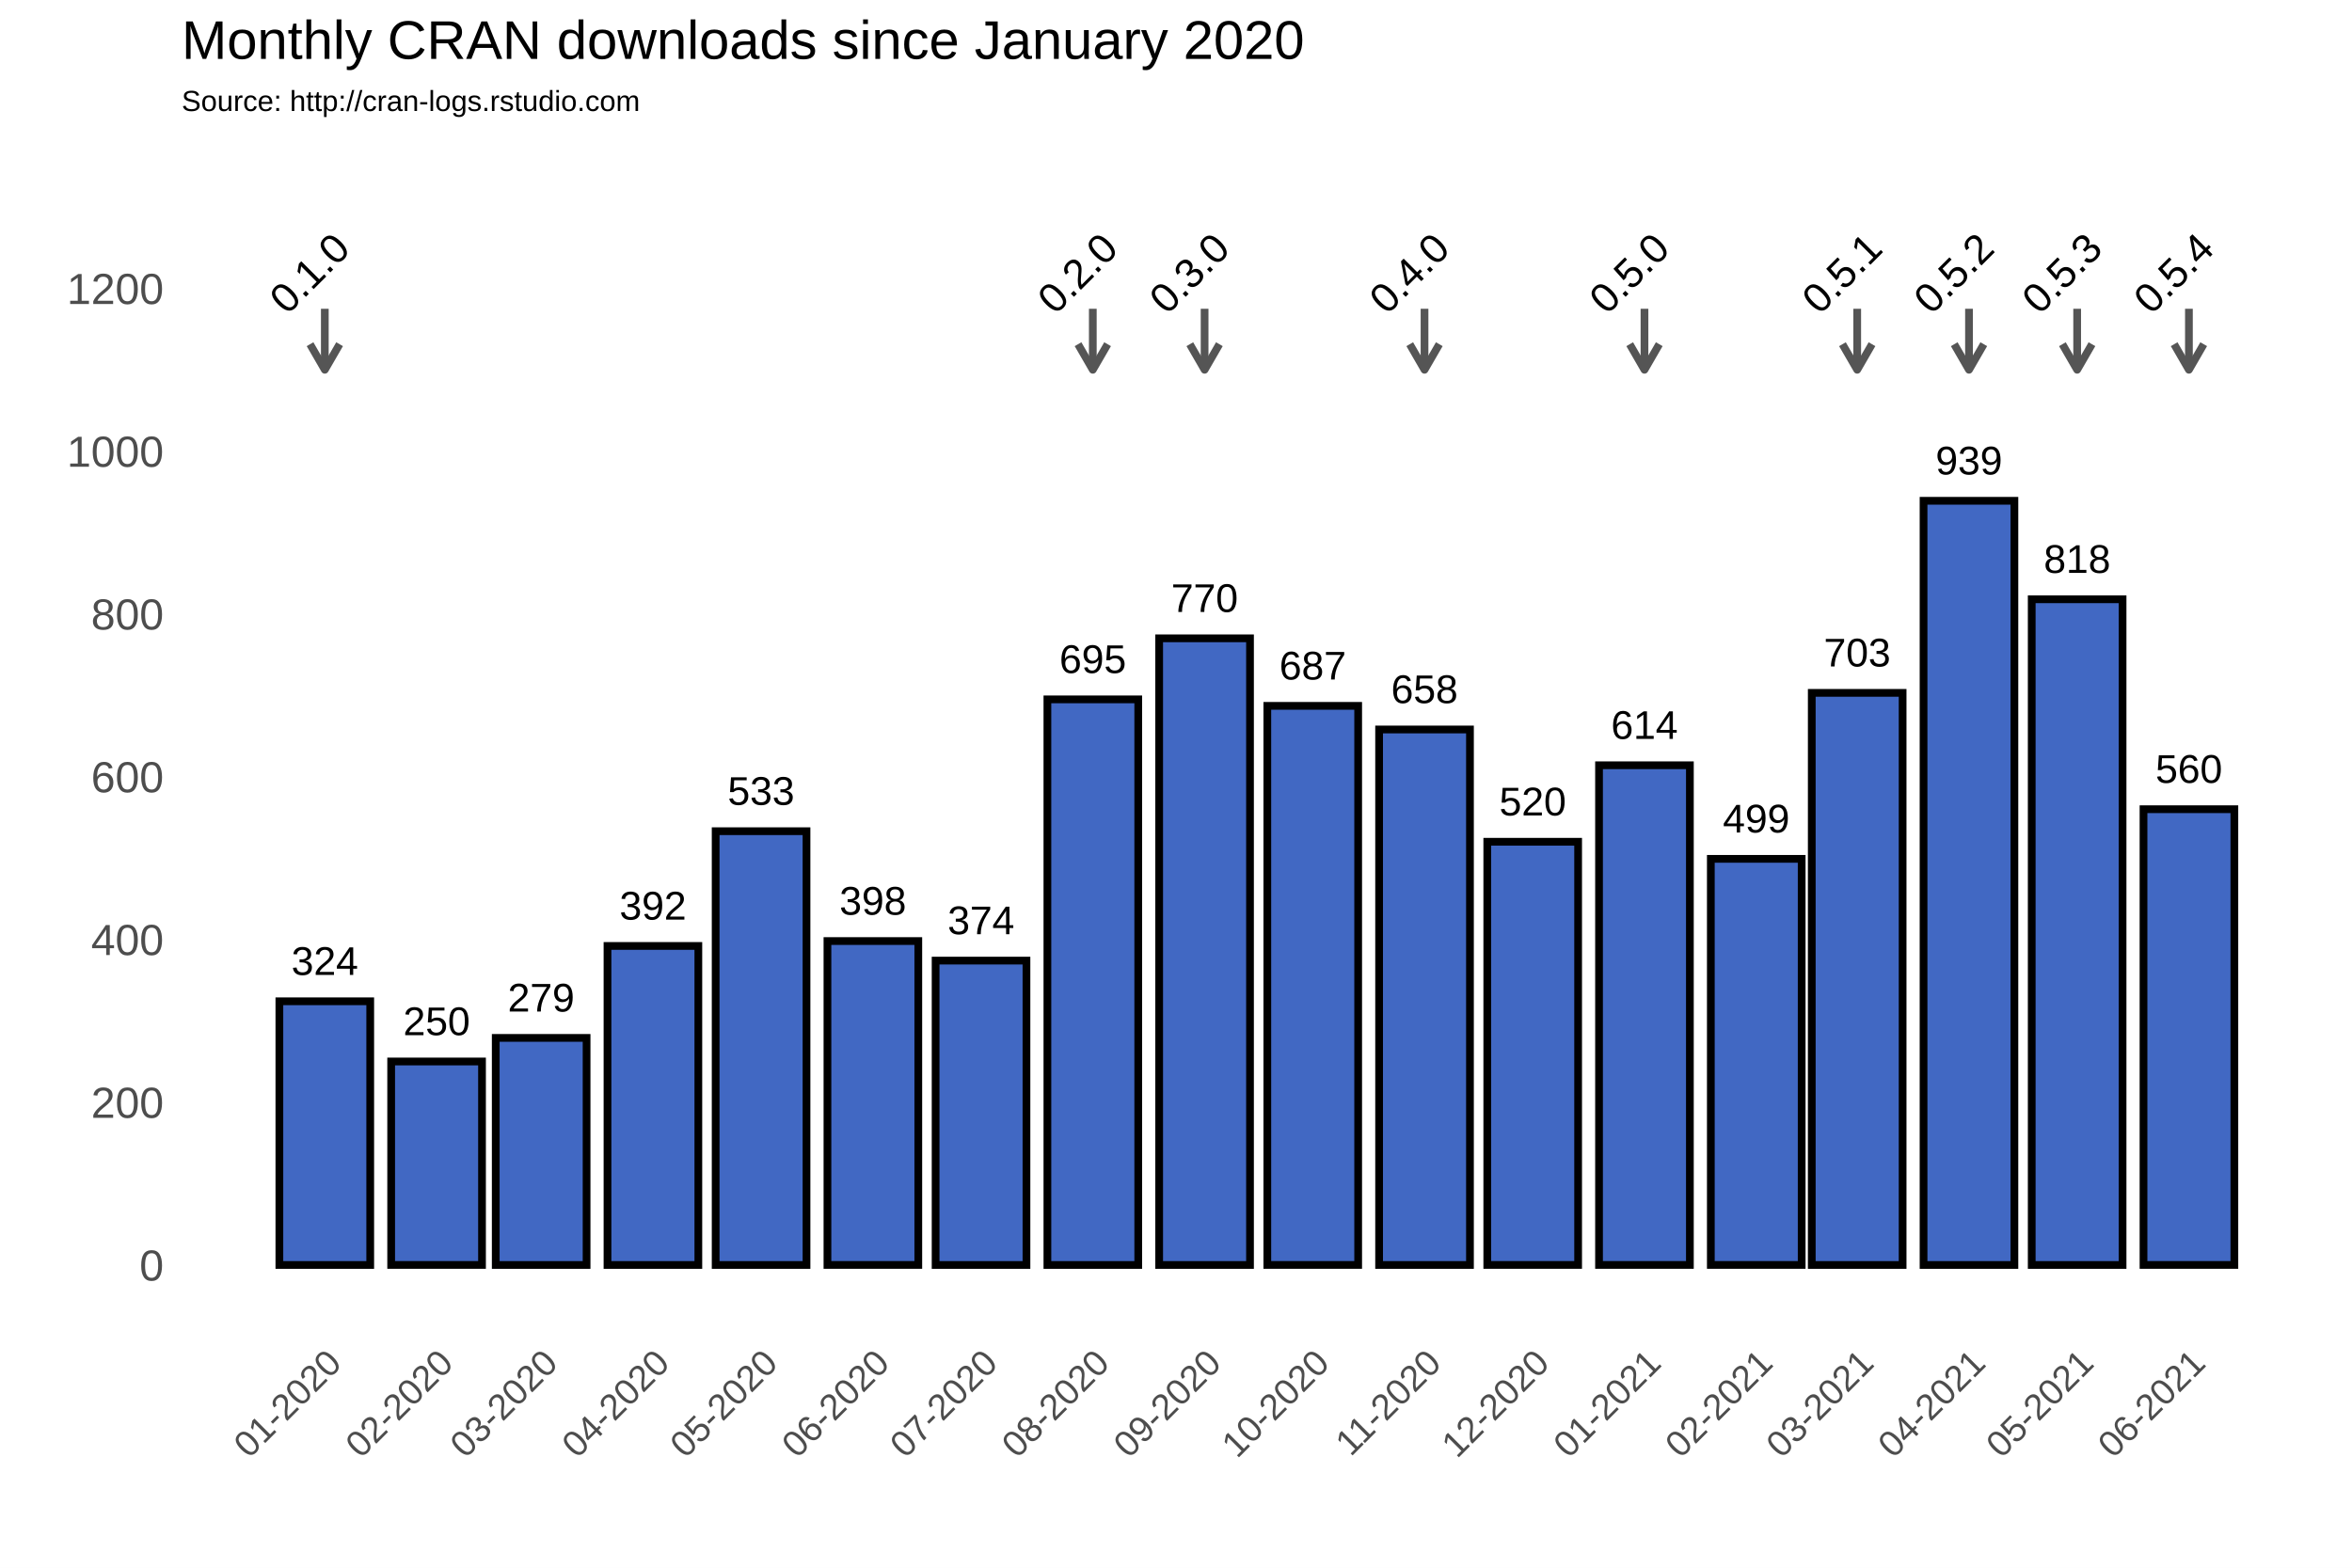
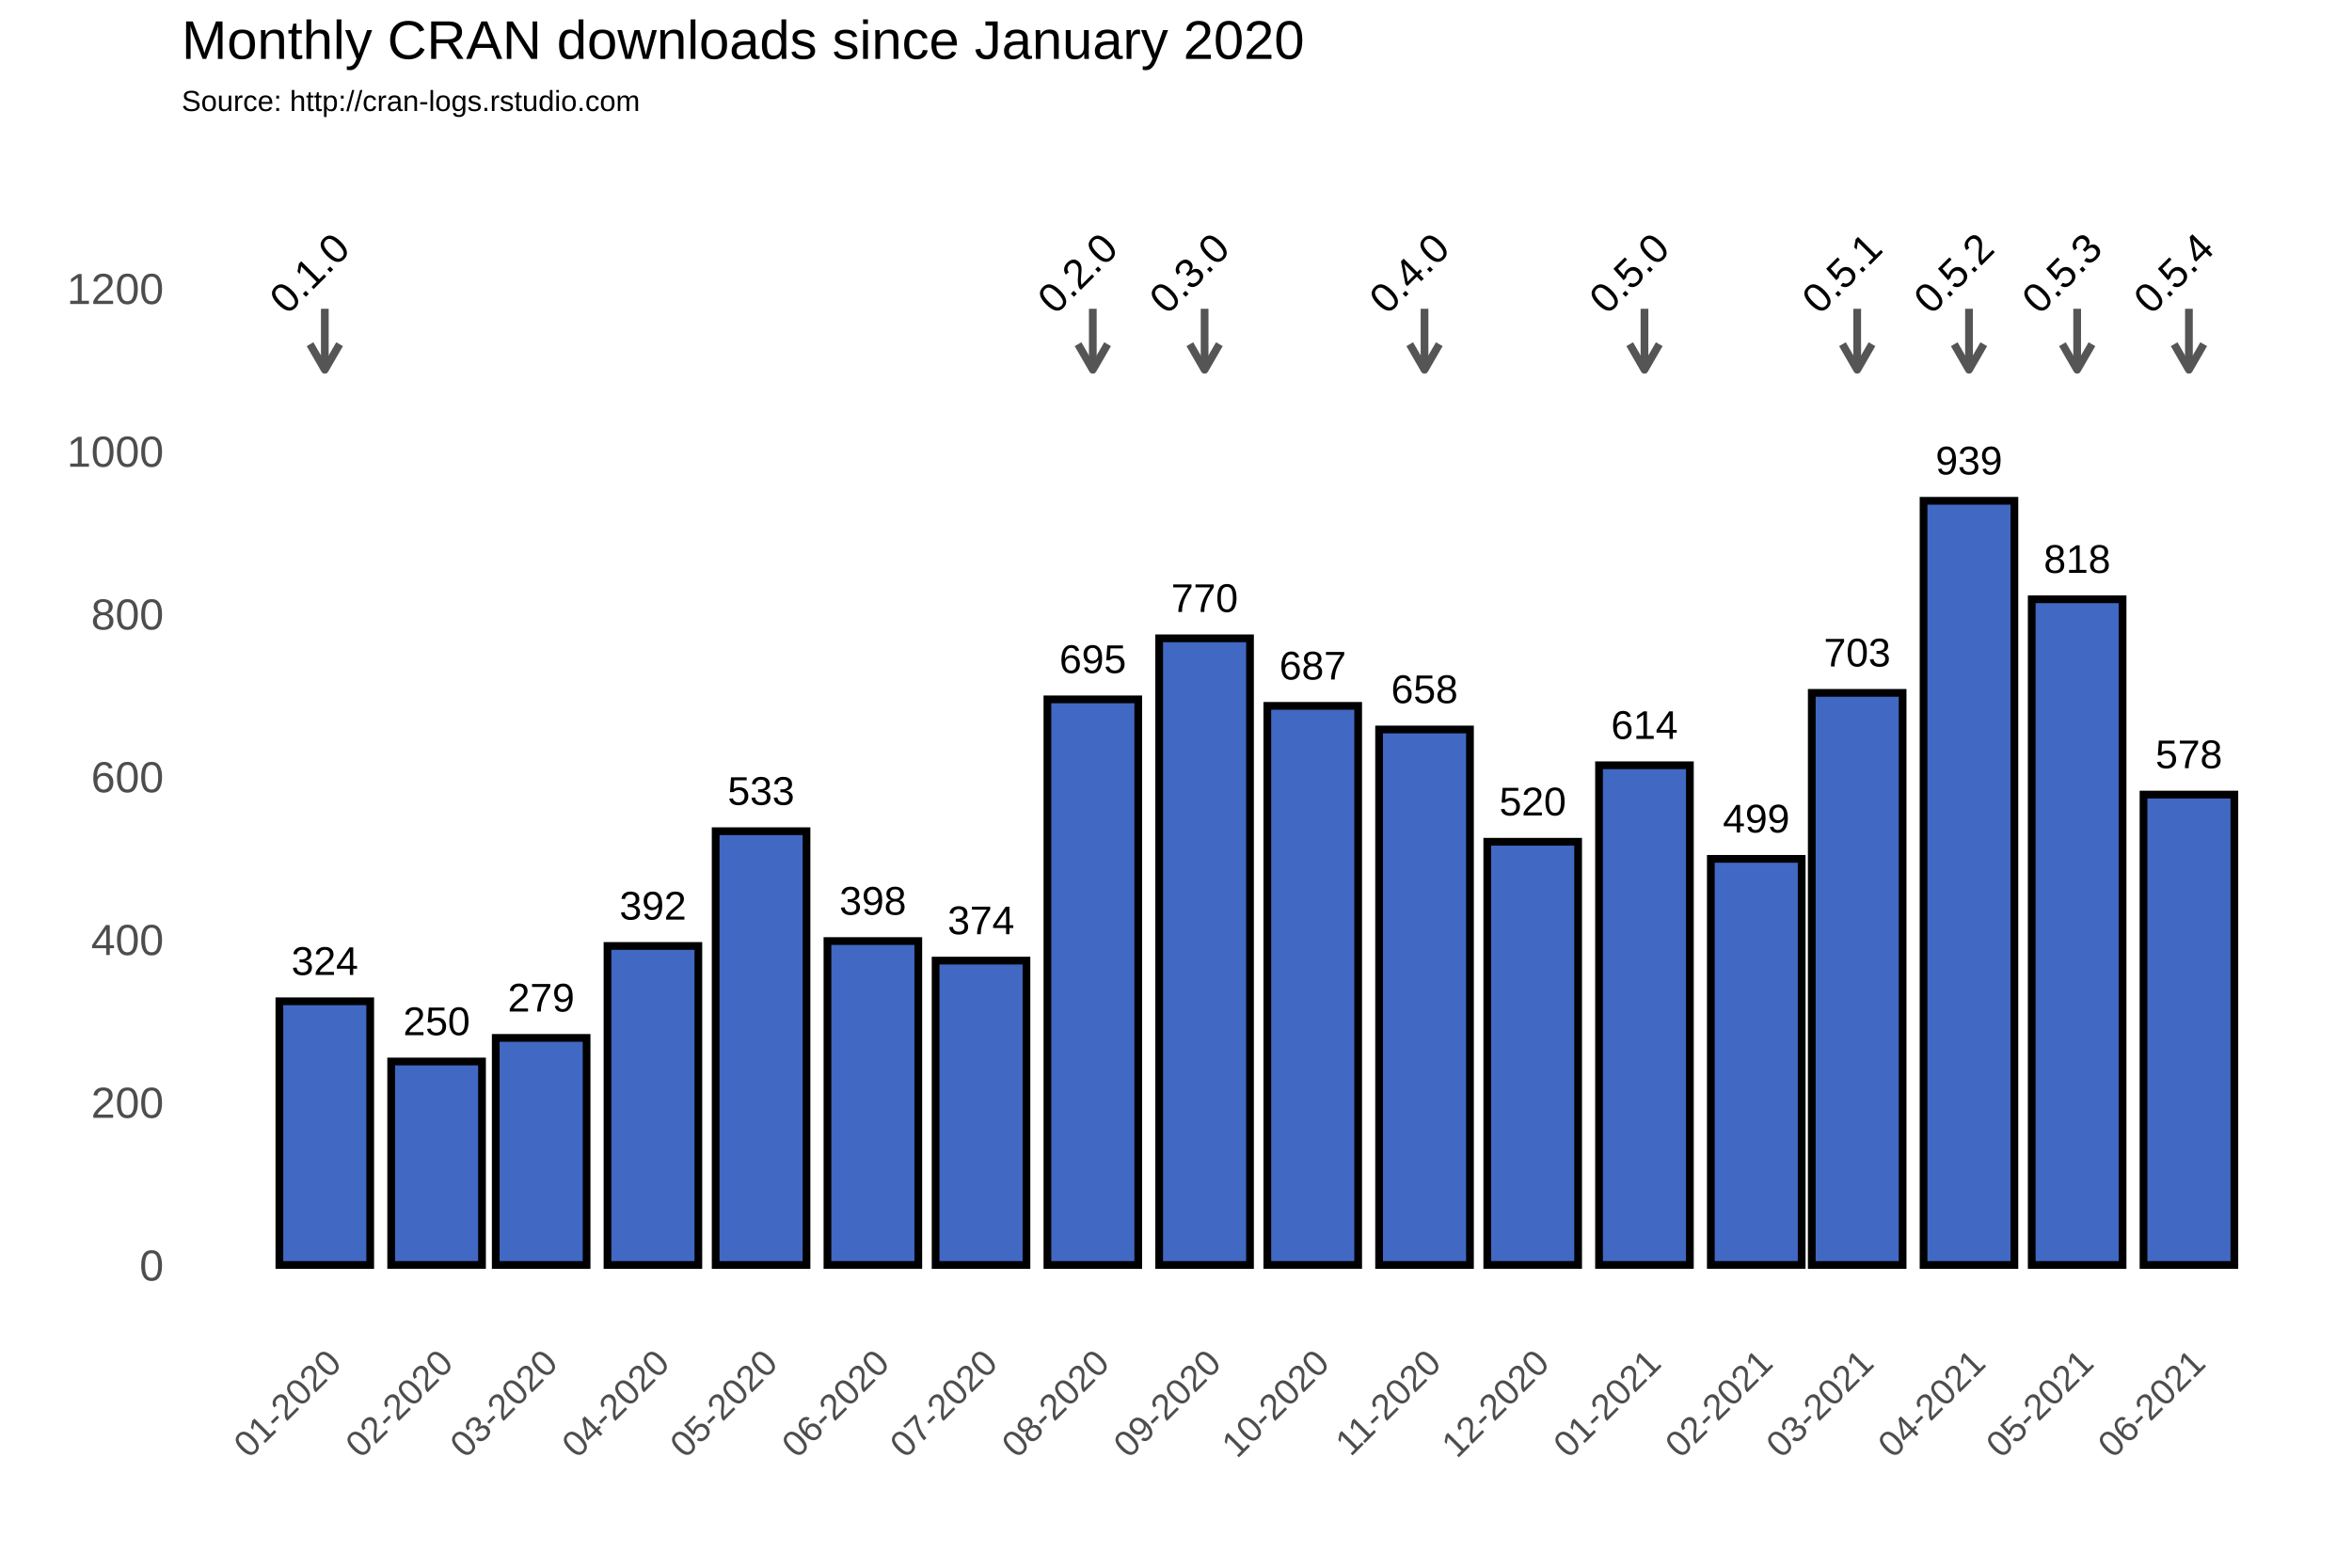
<svg xmlns="http://www.w3.org/2000/svg" class="svglite" width="648.00pt" height="432.00pt" viewBox="0 0 648.00 432.00">
  <defs>
    <style type="text/css">
    .svglite line, .svglite polyline, .svglite polygon, .svglite path, .svglite rect, .svglite circle {
      fill: none;
      stroke: #000000;
      stroke-linecap: round;
      stroke-linejoin: round;
      stroke-miterlimit: 10.00;
    }
  </style>
  </defs>
  <rect width="100%" height="100%" style="stroke: none; fill: #FFFFFF;" />
  <defs>
    <clipPath id="cpMC4wMHw2NDguMDB8MC4wMHw0MzIuMDA=">
      <rect x="0.00" y="0.00" width="648.00" height="432.00" />
    </clipPath>
  </defs>
  <g clip-path="url(#cpMC4wMHw2NDguMDB8MC4wMHw0MzIuMDA=)">
    <rect x="0.00" y="0.00" width="648.00" height="432.00" style="stroke-width: 1.07; stroke: #FFFFFF; fill: #FFFFFF;" />
  </g>
  <defs>
    <clipPath id="cpNTAuMDR8NjQyLjUyfDM3Ljc2fDM2My4zOA==">
      <rect x="50.04" y="37.76" width="592.48" height="325.62" />
    </clipPath>
  </defs>
  <g clip-path="url(#cpNTAuMDR8NjQyLjUyfDM3Ljc2fDM2My4zOA==)">
    <rect x="50.04" y="37.76" width="592.48" height="325.62" style="stroke-width: 1.07; stroke: none;" />
    <polyline points="50.04,326.15 642.52,326.15 " style="stroke-width: 0.53; stroke: #FFFFFF; stroke-linecap: butt;" />
    <polyline points="50.04,281.30 642.52,281.30 " style="stroke-width: 0.53; stroke: #FFFFFF; stroke-linecap: butt;" />
    <polyline points="50.04,236.45 642.52,236.45 " style="stroke-width: 0.53; stroke: #FFFFFF; stroke-linecap: butt;" />
    <polyline points="50.04,191.60 642.52,191.60 " style="stroke-width: 0.53; stroke: #FFFFFF; stroke-linecap: butt;" />
    <polyline points="50.04,146.75 642.52,146.75 " style="stroke-width: 0.53; stroke: #FFFFFF; stroke-linecap: butt;" />
    <polyline points="50.04,101.90 642.52,101.90 " style="stroke-width: 0.53; stroke: #FFFFFF; stroke-linecap: butt;" />
    <polyline points="50.04,57.04 642.52,57.04 " style="stroke-width: 0.53; stroke: #FFFFFF; stroke-linecap: butt;" />
    <polyline points="58.70,363.38 58.70,37.76 " style="stroke-width: 0.53; stroke: #FFFFFF; stroke-linecap: butt;" />
    <polyline points="74.09,363.38 74.09,37.76 " style="stroke-width: 0.53; stroke: #FFFFFF; stroke-linecap: butt;" />
    <polyline points="104.89,363.38 104.89,37.76 " style="stroke-width: 0.53; stroke: #FFFFFF; stroke-linecap: butt;" />
    <polyline points="134.69,363.38 134.69,37.76 " style="stroke-width: 0.53; stroke: #FFFFFF; stroke-linecap: butt;" />
    <polyline points="164.49,363.38 164.49,37.76 " style="stroke-width: 0.53; stroke: #FFFFFF; stroke-linecap: butt;" />
    <polyline points="194.79,363.38 194.79,37.76 " style="stroke-width: 0.53; stroke: #FFFFFF; stroke-linecap: butt;" />
    <polyline points="225.09,363.38 225.09,37.76 " style="stroke-width: 0.53; stroke: #FFFFFF; stroke-linecap: butt;" />
    <polyline points="255.39,363.38 255.39,37.76 " style="stroke-width: 0.53; stroke: #FFFFFF; stroke-linecap: butt;" />
    <polyline points="285.69,363.38 285.69,37.76 " style="stroke-width: 0.53; stroke: #FFFFFF; stroke-linecap: butt;" />
    <polyline points="316.48,363.38 316.48,37.76 " style="stroke-width: 0.53; stroke: #FFFFFF; stroke-linecap: butt;" />
    <polyline points="346.78,363.38 346.78,37.76 " style="stroke-width: 0.53; stroke: #FFFFFF; stroke-linecap: butt;" />
    <polyline points="377.08,363.38 377.08,37.76 " style="stroke-width: 0.53; stroke: #FFFFFF; stroke-linecap: butt;" />
    <polyline points="407.38,363.38 407.38,37.76 " style="stroke-width: 0.53; stroke: #FFFFFF; stroke-linecap: butt;" />
    <polyline points="437.67,363.38 437.67,37.76 " style="stroke-width: 0.53; stroke: #FFFFFF; stroke-linecap: butt;" />
    <polyline points="468.47,363.38 468.47,37.76 " style="stroke-width: 0.53; stroke: #FFFFFF; stroke-linecap: butt;" />
    <polyline points="497.77,363.38 497.77,37.76 " style="stroke-width: 0.53; stroke: #FFFFFF; stroke-linecap: butt;" />
    <polyline points="527.08,363.38 527.08,37.76 " style="stroke-width: 0.53; stroke: #FFFFFF; stroke-linecap: butt;" />
    <polyline points="557.38,363.38 557.38,37.76 " style="stroke-width: 0.53; stroke: #FFFFFF; stroke-linecap: butt;" />
    <polyline points="587.68,363.38 587.68,37.76 " style="stroke-width: 0.53; stroke: #FFFFFF; stroke-linecap: butt;" />
    <polyline points="618.47,363.38 618.47,37.76 " style="stroke-width: 0.53; stroke: #FFFFFF; stroke-linecap: butt;" />
    <polyline points="633.87,363.38 633.87,37.76 " style="stroke-width: 0.53; stroke: #FFFFFF; stroke-linecap: butt;" />
    <polyline points="50.04,348.58 642.52,348.58 " style="stroke-width: 1.07; stroke: #FFFFFF; stroke-linecap: butt;" />
    <polyline points="50.04,303.73 642.52,303.73 " style="stroke-width: 1.07; stroke: #FFFFFF; stroke-linecap: butt;" />
    <polyline points="50.04,258.88 642.52,258.88 " style="stroke-width: 1.07; stroke: #FFFFFF; stroke-linecap: butt;" />
    <polyline points="50.04,214.02 642.52,214.02 " style="stroke-width: 1.07; stroke: #FFFFFF; stroke-linecap: butt;" />
    <polyline points="50.04,169.17 642.52,169.17 " style="stroke-width: 1.07; stroke: #FFFFFF; stroke-linecap: butt;" />
    <polyline points="50.04,124.32 642.52,124.32 " style="stroke-width: 1.07; stroke: #FFFFFF; stroke-linecap: butt;" />
    <polyline points="50.04,79.47 642.52,79.47 " style="stroke-width: 1.07; stroke: #FFFFFF; stroke-linecap: butt;" />
    <polyline points="89.49,363.38 89.49,37.76 " style="stroke-width: 1.07; stroke: #FFFFFF; stroke-linecap: butt;" />
    <polyline points="120.29,363.38 120.29,37.76 " style="stroke-width: 1.07; stroke: #FFFFFF; stroke-linecap: butt;" />
    <polyline points="149.09,363.38 149.09,37.76 " style="stroke-width: 1.07; stroke: #FFFFFF; stroke-linecap: butt;" />
    <polyline points="179.89,363.38 179.89,37.76 " style="stroke-width: 1.07; stroke: #FFFFFF; stroke-linecap: butt;" />
    <polyline points="209.69,363.38 209.69,37.76 " style="stroke-width: 1.07; stroke: #FFFFFF; stroke-linecap: butt;" />
    <polyline points="240.49,363.38 240.49,37.76 " style="stroke-width: 1.07; stroke: #FFFFFF; stroke-linecap: butt;" />
    <polyline points="270.29,363.38 270.29,37.76 " style="stroke-width: 1.07; stroke: #FFFFFF; stroke-linecap: butt;" />
    <polyline points="301.08,363.38 301.08,37.76 " style="stroke-width: 1.07; stroke: #FFFFFF; stroke-linecap: butt;" />
    <polyline points="331.88,363.38 331.88,37.76 " style="stroke-width: 1.07; stroke: #FFFFFF; stroke-linecap: butt;" />
    <polyline points="361.68,363.38 361.68,37.76 " style="stroke-width: 1.07; stroke: #FFFFFF; stroke-linecap: butt;" />
    <polyline points="392.47,363.38 392.47,37.76 " style="stroke-width: 1.07; stroke: #FFFFFF; stroke-linecap: butt;" />
    <polyline points="422.28,363.38 422.28,37.76 " style="stroke-width: 1.07; stroke: #FFFFFF; stroke-linecap: butt;" />
    <polyline points="453.07,363.38 453.07,37.76 " style="stroke-width: 1.07; stroke: #FFFFFF; stroke-linecap: butt;" />
    <polyline points="483.87,363.38 483.87,37.76 " style="stroke-width: 1.07; stroke: #FFFFFF; stroke-linecap: butt;" />
    <polyline points="511.68,363.38 511.68,37.76 " style="stroke-width: 1.07; stroke: #FFFFFF; stroke-linecap: butt;" />
    <polyline points="542.48,363.38 542.48,37.76 " style="stroke-width: 1.07; stroke: #FFFFFF; stroke-linecap: butt;" />
    <polyline points="572.28,363.38 572.28,37.76 " style="stroke-width: 1.07; stroke: #FFFFFF; stroke-linecap: butt;" />
    <polyline points="603.07,363.38 603.07,37.76 " style="stroke-width: 1.07; stroke: #FFFFFF; stroke-linecap: butt;" />
    <rect x="76.97" y="275.92" width="25.03" height="72.66" style="stroke-width: 2.13; stroke-linecap: square; stroke-linejoin: miter; fill: #4168C3;" />
    <rect x="107.77" y="292.51" width="25.03" height="56.06" style="stroke-width: 2.13; stroke-linecap: square; stroke-linejoin: miter; fill: #4168C3;" />
    <rect x="136.58" y="286.01" width="25.03" height="62.57" style="stroke-width: 2.13; stroke-linecap: square; stroke-linejoin: miter; fill: #4168C3;" />
    <rect x="167.37" y="260.67" width="25.03" height="87.91" style="stroke-width: 2.13; stroke-linecap: square; stroke-linejoin: miter; fill: #4168C3;" />
    <rect x="197.17" y="229.05" width="25.03" height="119.53" style="stroke-width: 2.13; stroke-linecap: square; stroke-linejoin: miter; fill: #4168C3;" />
    <rect x="227.97" y="259.32" width="25.03" height="89.25" style="stroke-width: 2.13; stroke-linecap: square; stroke-linejoin: miter; fill: #4168C3;" />
    <rect x="257.77" y="264.71" width="25.03" height="83.87" style="stroke-width: 2.13; stroke-linecap: square; stroke-linejoin: miter; fill: #4168C3;" />
    <rect x="288.57" y="192.72" width="25.03" height="155.86" style="stroke-width: 2.13; stroke-linecap: square; stroke-linejoin: miter; fill: #4168C3;" />
    <rect x="319.36" y="175.90" width="25.03" height="172.68" style="stroke-width: 2.13; stroke-linecap: square; stroke-linejoin: miter; fill: #4168C3;" />
    <rect x="349.16" y="194.51" width="25.03" height="154.06" style="stroke-width: 2.13; stroke-linecap: square; stroke-linejoin: miter; fill: #4168C3;" />
    <rect x="379.96" y="201.02" width="25.03" height="147.56" style="stroke-width: 2.13; stroke-linecap: square; stroke-linejoin: miter; fill: #4168C3;" />
    <rect x="409.76" y="231.96" width="25.03" height="116.61" style="stroke-width: 2.13; stroke-linecap: square; stroke-linejoin: miter; fill: #4168C3;" />
    <rect x="440.55" y="210.88" width="25.03" height="137.69" style="stroke-width: 2.13; stroke-linecap: square; stroke-linejoin: miter; fill: #4168C3;" />
    <rect x="471.35" y="236.67" width="25.03" height="111.90" style="stroke-width: 2.13; stroke-linecap: square; stroke-linejoin: miter; fill: #4168C3;" />
    <rect x="499.16" y="190.93" width="25.03" height="157.65" style="stroke-width: 2.13; stroke-linecap: square; stroke-linejoin: miter; fill: #4168C3;" />
    <rect x="529.96" y="138.00" width="25.03" height="210.58" style="stroke-width: 2.13; stroke-linecap: square; stroke-linejoin: miter; fill: #4168C3;" />
    <rect x="559.76" y="165.14" width="25.03" height="183.44" style="stroke-width: 2.13; stroke-linecap: square; stroke-linejoin: miter; fill: #4168C3;" />
-     <rect x="590.56" y="222.99" width="25.03" height="125.58" style="stroke-width: 2.13; stroke-linecap: square; stroke-linejoin: miter; fill: #4168C3;" />
+     <rect x="590.56" y="218.96" width="25.03" height="129.62" style="stroke-width: 2.13; stroke-linecap: square; stroke-linejoin: miter; fill: #4168C3;" />
    <text x="89.49" y="268.66" text-anchor="middle" style="font-size: 11.04px; font-family: Arial;" textLength="18.40px" lengthAdjust="spacingAndGlyphs">324</text>
    <text x="120.29" y="285.25" text-anchor="middle" style="font-size: 11.04px; font-family: Arial;" textLength="18.40px" lengthAdjust="spacingAndGlyphs">250</text>
    <text x="149.09" y="278.75" text-anchor="middle" style="font-size: 11.04px; font-family: Arial;" textLength="18.40px" lengthAdjust="spacingAndGlyphs">279</text>
    <text x="179.89" y="253.41" text-anchor="middle" style="font-size: 11.04px; font-family: Arial;" textLength="18.40px" lengthAdjust="spacingAndGlyphs">392</text>
    <text x="209.69" y="221.79" text-anchor="middle" style="font-size: 11.04px; font-family: Arial;" textLength="18.40px" lengthAdjust="spacingAndGlyphs">533</text>
    <text x="240.49" y="252.06" text-anchor="middle" style="font-size: 11.04px; font-family: Arial;" textLength="18.40px" lengthAdjust="spacingAndGlyphs">398</text>
    <text x="270.29" y="257.44" text-anchor="middle" style="font-size: 11.04px; font-family: Arial;" textLength="18.40px" lengthAdjust="spacingAndGlyphs">374</text>
    <text x="301.08" y="185.46" text-anchor="middle" style="font-size: 11.04px; font-family: Arial;" textLength="18.40px" lengthAdjust="spacingAndGlyphs">695</text>
    <text x="331.88" y="168.64" text-anchor="middle" style="font-size: 11.04px; font-family: Arial;" textLength="18.40px" lengthAdjust="spacingAndGlyphs">770</text>
    <text x="361.68" y="187.25" text-anchor="middle" style="font-size: 11.04px; font-family: Arial;" textLength="18.40px" lengthAdjust="spacingAndGlyphs">687</text>
    <text x="392.47" y="193.75" text-anchor="middle" style="font-size: 11.04px; font-family: Arial;" textLength="18.40px" lengthAdjust="spacingAndGlyphs">658</text>
    <text x="422.28" y="224.70" text-anchor="middle" style="font-size: 11.04px; font-family: Arial;" textLength="18.40px" lengthAdjust="spacingAndGlyphs">520</text>
    <text x="453.07" y="203.62" text-anchor="middle" style="font-size: 11.04px; font-family: Arial;" textLength="18.40px" lengthAdjust="spacingAndGlyphs">614</text>
    <text x="483.87" y="229.41" text-anchor="middle" style="font-size: 11.04px; font-family: Arial;" textLength="18.40px" lengthAdjust="spacingAndGlyphs">499</text>
    <text x="511.68" y="183.66" text-anchor="middle" style="font-size: 11.04px; font-family: Arial;" textLength="18.40px" lengthAdjust="spacingAndGlyphs">703</text>
    <text x="542.48" y="130.74" text-anchor="middle" style="font-size: 11.04px; font-family: Arial;" textLength="18.40px" lengthAdjust="spacingAndGlyphs">939</text>
    <text x="572.28" y="157.87" text-anchor="middle" style="font-size: 11.04px; font-family: Arial;" textLength="18.40px" lengthAdjust="spacingAndGlyphs">818</text>
-     <text x="603.07" y="215.73" text-anchor="middle" style="font-size: 11.04px; font-family: Arial;" textLength="18.40px" lengthAdjust="spacingAndGlyphs">560</text>
+     <text x="603.07" y="211.69" text-anchor="middle" style="font-size: 11.04px; font-family: Arial;" textLength="18.40px" lengthAdjust="spacingAndGlyphs">578</text>
    <line x1="89.49" y1="85.08" x2="89.49" y2="101.90" style="stroke-width: 2.13; stroke: #555555; stroke-linecap: butt;" />
    <polyline points="85.42,94.85 89.49,101.90 93.56,94.85 " style="stroke-width: 2.13; stroke: #555555; stroke-linecap: butt;" />
    <line x1="301.08" y1="85.08" x2="301.08" y2="101.90" style="stroke-width: 2.13; stroke: #555555; stroke-linecap: butt;" />
    <polyline points="297.01,94.85 301.08,101.90 305.15,94.85 " style="stroke-width: 2.13; stroke: #555555; stroke-linecap: butt;" />
    <line x1="331.88" y1="85.08" x2="331.88" y2="101.90" style="stroke-width: 2.13; stroke: #555555; stroke-linecap: butt;" />
    <polyline points="327.81,94.85 331.88,101.90 335.95,94.85 " style="stroke-width: 2.13; stroke: #555555; stroke-linecap: butt;" />
    <line x1="392.47" y1="85.08" x2="392.47" y2="101.90" style="stroke-width: 2.13; stroke: #555555; stroke-linecap: butt;" />
    <polyline points="388.40,94.85 392.47,101.90 396.54,94.85 " style="stroke-width: 2.13; stroke: #555555; stroke-linecap: butt;" />
    <line x1="453.07" y1="85.08" x2="453.07" y2="101.90" style="stroke-width: 2.13; stroke: #555555; stroke-linecap: butt;" />
    <polyline points="449.00,94.85 453.07,101.90 457.14,94.85 " style="stroke-width: 2.13; stroke: #555555; stroke-linecap: butt;" />
    <line x1="511.68" y1="85.08" x2="511.68" y2="101.90" style="stroke-width: 2.13; stroke: #555555; stroke-linecap: butt;" />
    <polyline points="507.61,94.85 511.68,101.90 515.75,94.85 " style="stroke-width: 2.13; stroke: #555555; stroke-linecap: butt;" />
    <line x1="542.48" y1="85.08" x2="542.48" y2="101.90" style="stroke-width: 2.13; stroke: #555555; stroke-linecap: butt;" />
    <polyline points="538.41,94.85 542.48,101.90 546.55,94.85 " style="stroke-width: 2.13; stroke: #555555; stroke-linecap: butt;" />
    <line x1="572.28" y1="85.08" x2="572.28" y2="101.90" style="stroke-width: 2.13; stroke: #555555; stroke-linecap: butt;" />
    <polyline points="568.21,94.85 572.28,101.90 576.35,94.85 " style="stroke-width: 2.13; stroke: #555555; stroke-linecap: butt;" />
    <line x1="603.07" y1="85.08" x2="603.07" y2="101.90" style="stroke-width: 2.13; stroke: #555555; stroke-linecap: butt;" />
    <polyline points="599.00,94.85 603.07,101.90 607.14,94.85 " style="stroke-width: 2.13; stroke: #555555; stroke-linecap: butt;" />
    <text transform="translate(88.05,78.03) rotate(-45)" text-anchor="middle" style="font-size: 11.38px; font-family: Arial;" textLength="25.31px" lengthAdjust="spacingAndGlyphs">0.1.0</text>
    <text transform="translate(299.64,78.03) rotate(-45)" text-anchor="middle" style="font-size: 11.38px; font-family: Arial;" textLength="25.31px" lengthAdjust="spacingAndGlyphs">0.2.0</text>
    <text transform="translate(330.44,78.03) rotate(-45)" text-anchor="middle" style="font-size: 11.38px; font-family: Arial;" textLength="25.31px" lengthAdjust="spacingAndGlyphs">0.3.0</text>
    <text transform="translate(391.04,78.03) rotate(-45)" text-anchor="middle" style="font-size: 11.38px; font-family: Arial;" textLength="25.31px" lengthAdjust="spacingAndGlyphs">0.4.0</text>
    <text transform="translate(451.63,78.03) rotate(-45)" text-anchor="middle" style="font-size: 11.38px; font-family: Arial;" textLength="25.31px" lengthAdjust="spacingAndGlyphs">0.5.0</text>
    <text transform="translate(510.24,78.03) rotate(-45)" text-anchor="middle" style="font-size: 11.38px; font-family: Arial;" textLength="25.31px" lengthAdjust="spacingAndGlyphs">0.5.1</text>
    <text transform="translate(541.04,78.03) rotate(-45)" text-anchor="middle" style="font-size: 11.38px; font-family: Arial;" textLength="25.31px" lengthAdjust="spacingAndGlyphs">0.5.2</text>
    <text transform="translate(570.84,78.03) rotate(-45)" text-anchor="middle" style="font-size: 11.38px; font-family: Arial;" textLength="25.31px" lengthAdjust="spacingAndGlyphs">0.5.3</text>
    <text transform="translate(601.63,78.03) rotate(-45)" text-anchor="middle" style="font-size: 11.38px; font-family: Arial;" textLength="25.31px" lengthAdjust="spacingAndGlyphs">0.5.4</text>
  </g>
  <g clip-path="url(#cpMC4wMHw2NDguMDB8MC4wMHw0MzIuMDA=)">
    <text x="45.11" y="352.88" text-anchor="end" style="font-size: 12.00px; fill: #4D4D4D; font-family: Arial;" textLength="6.67px" lengthAdjust="spacingAndGlyphs">0</text>
    <text x="45.11" y="308.03" text-anchor="end" style="font-size: 12.00px; fill: #4D4D4D; font-family: Arial;" textLength="20.02px" lengthAdjust="spacingAndGlyphs">200</text>
    <text x="45.11" y="263.17" text-anchor="end" style="font-size: 12.00px; fill: #4D4D4D; font-family: Arial;" textLength="20.02px" lengthAdjust="spacingAndGlyphs">400</text>
    <text x="45.11" y="218.32" text-anchor="end" style="font-size: 12.00px; fill: #4D4D4D; font-family: Arial;" textLength="20.02px" lengthAdjust="spacingAndGlyphs">600</text>
    <text x="45.11" y="173.47" text-anchor="end" style="font-size: 12.00px; fill: #4D4D4D; font-family: Arial;" textLength="20.02px" lengthAdjust="spacingAndGlyphs">800</text>
    <text x="45.11" y="128.62" text-anchor="end" style="font-size: 12.00px; fill: #4D4D4D; font-family: Arial;" textLength="26.70px" lengthAdjust="spacingAndGlyphs">1000</text>
    <text x="45.11" y="83.77" text-anchor="end" style="font-size: 12.00px; fill: #4D4D4D; font-family: Arial;" textLength="26.70px" lengthAdjust="spacingAndGlyphs">1200</text>
    <text transform="translate(94.56,376.17) rotate(-45)" text-anchor="end" style="font-size: 10.00px; fill: #4D4D4D; font-family: Arial;" textLength="36.73px" lengthAdjust="spacingAndGlyphs">01-2020</text>
    <text transform="translate(125.35,376.17) rotate(-45)" text-anchor="end" style="font-size: 10.00px; fill: #4D4D4D; font-family: Arial;" textLength="36.73px" lengthAdjust="spacingAndGlyphs">02-2020</text>
    <text transform="translate(154.16,376.17) rotate(-45)" text-anchor="end" style="font-size: 10.00px; fill: #4D4D4D; font-family: Arial;" textLength="36.73px" lengthAdjust="spacingAndGlyphs">03-2020</text>
    <text transform="translate(184.96,376.17) rotate(-45)" text-anchor="end" style="font-size: 10.00px; fill: #4D4D4D; font-family: Arial;" textLength="36.73px" lengthAdjust="spacingAndGlyphs">04-2020</text>
    <text transform="translate(214.76,376.17) rotate(-45)" text-anchor="end" style="font-size: 10.00px; fill: #4D4D4D; font-family: Arial;" textLength="36.73px" lengthAdjust="spacingAndGlyphs">05-2020</text>
    <text transform="translate(245.55,376.17) rotate(-45)" text-anchor="end" style="font-size: 10.00px; fill: #4D4D4D; font-family: Arial;" textLength="36.73px" lengthAdjust="spacingAndGlyphs">06-2020</text>
    <text transform="translate(275.35,376.17) rotate(-45)" text-anchor="end" style="font-size: 10.00px; fill: #4D4D4D; font-family: Arial;" textLength="36.73px" lengthAdjust="spacingAndGlyphs">07-2020</text>
    <text transform="translate(306.15,376.17) rotate(-45)" text-anchor="end" style="font-size: 10.00px; fill: #4D4D4D; font-family: Arial;" textLength="36.73px" lengthAdjust="spacingAndGlyphs">08-2020</text>
    <text transform="translate(336.94,376.17) rotate(-45)" text-anchor="end" style="font-size: 10.00px; fill: #4D4D4D; font-family: Arial;" textLength="36.73px" lengthAdjust="spacingAndGlyphs">09-2020</text>
    <text transform="translate(366.75,376.17) rotate(-45)" text-anchor="end" style="font-size: 10.00px; fill: #4D4D4D; font-family: Arial;" textLength="36.73px" lengthAdjust="spacingAndGlyphs">10-2020</text>
    <text transform="translate(397.54,376.17) rotate(-45)" text-anchor="end" style="font-size: 10.00px; fill: #4D4D4D; font-family: Arial;" textLength="35.99px" lengthAdjust="spacingAndGlyphs">11-2020</text>
    <text transform="translate(427.34,376.17) rotate(-45)" text-anchor="end" style="font-size: 10.00px; fill: #4D4D4D; font-family: Arial;" textLength="36.73px" lengthAdjust="spacingAndGlyphs">12-2020</text>
    <text transform="translate(458.14,376.17) rotate(-45)" text-anchor="end" style="font-size: 10.00px; fill: #4D4D4D; font-family: Arial;" textLength="36.73px" lengthAdjust="spacingAndGlyphs">01-2021</text>
    <text transform="translate(488.93,376.17) rotate(-45)" text-anchor="end" style="font-size: 10.00px; fill: #4D4D4D; font-family: Arial;" textLength="36.73px" lengthAdjust="spacingAndGlyphs">02-2021</text>
    <text transform="translate(516.75,376.17) rotate(-45)" text-anchor="end" style="font-size: 10.00px; fill: #4D4D4D; font-family: Arial;" textLength="36.73px" lengthAdjust="spacingAndGlyphs">03-2021</text>
    <text transform="translate(547.54,376.17) rotate(-45)" text-anchor="end" style="font-size: 10.00px; fill: #4D4D4D; font-family: Arial;" textLength="36.73px" lengthAdjust="spacingAndGlyphs">04-2021</text>
    <text transform="translate(577.34,376.17) rotate(-45)" text-anchor="end" style="font-size: 10.00px; fill: #4D4D4D; font-family: Arial;" textLength="36.73px" lengthAdjust="spacingAndGlyphs">05-2021</text>
    <text transform="translate(608.14,376.17) rotate(-45)" text-anchor="end" style="font-size: 10.00px; fill: #4D4D4D; font-family: Arial;" textLength="36.73px" lengthAdjust="spacingAndGlyphs">06-2021</text>
    <text x="50.04" y="30.59" style="font-size: 8.00px; font-family: Arial;" textLength="126.32px" lengthAdjust="spacingAndGlyphs">Source: http://cran-logs.rstudio.com</text>
    <text x="50.04" y="16.22" style="font-size: 15.00px; font-family: Arial;" textLength="309.25px" lengthAdjust="spacingAndGlyphs">Monthly CRAN downloads since January 2020</text>
  </g>
</svg>
